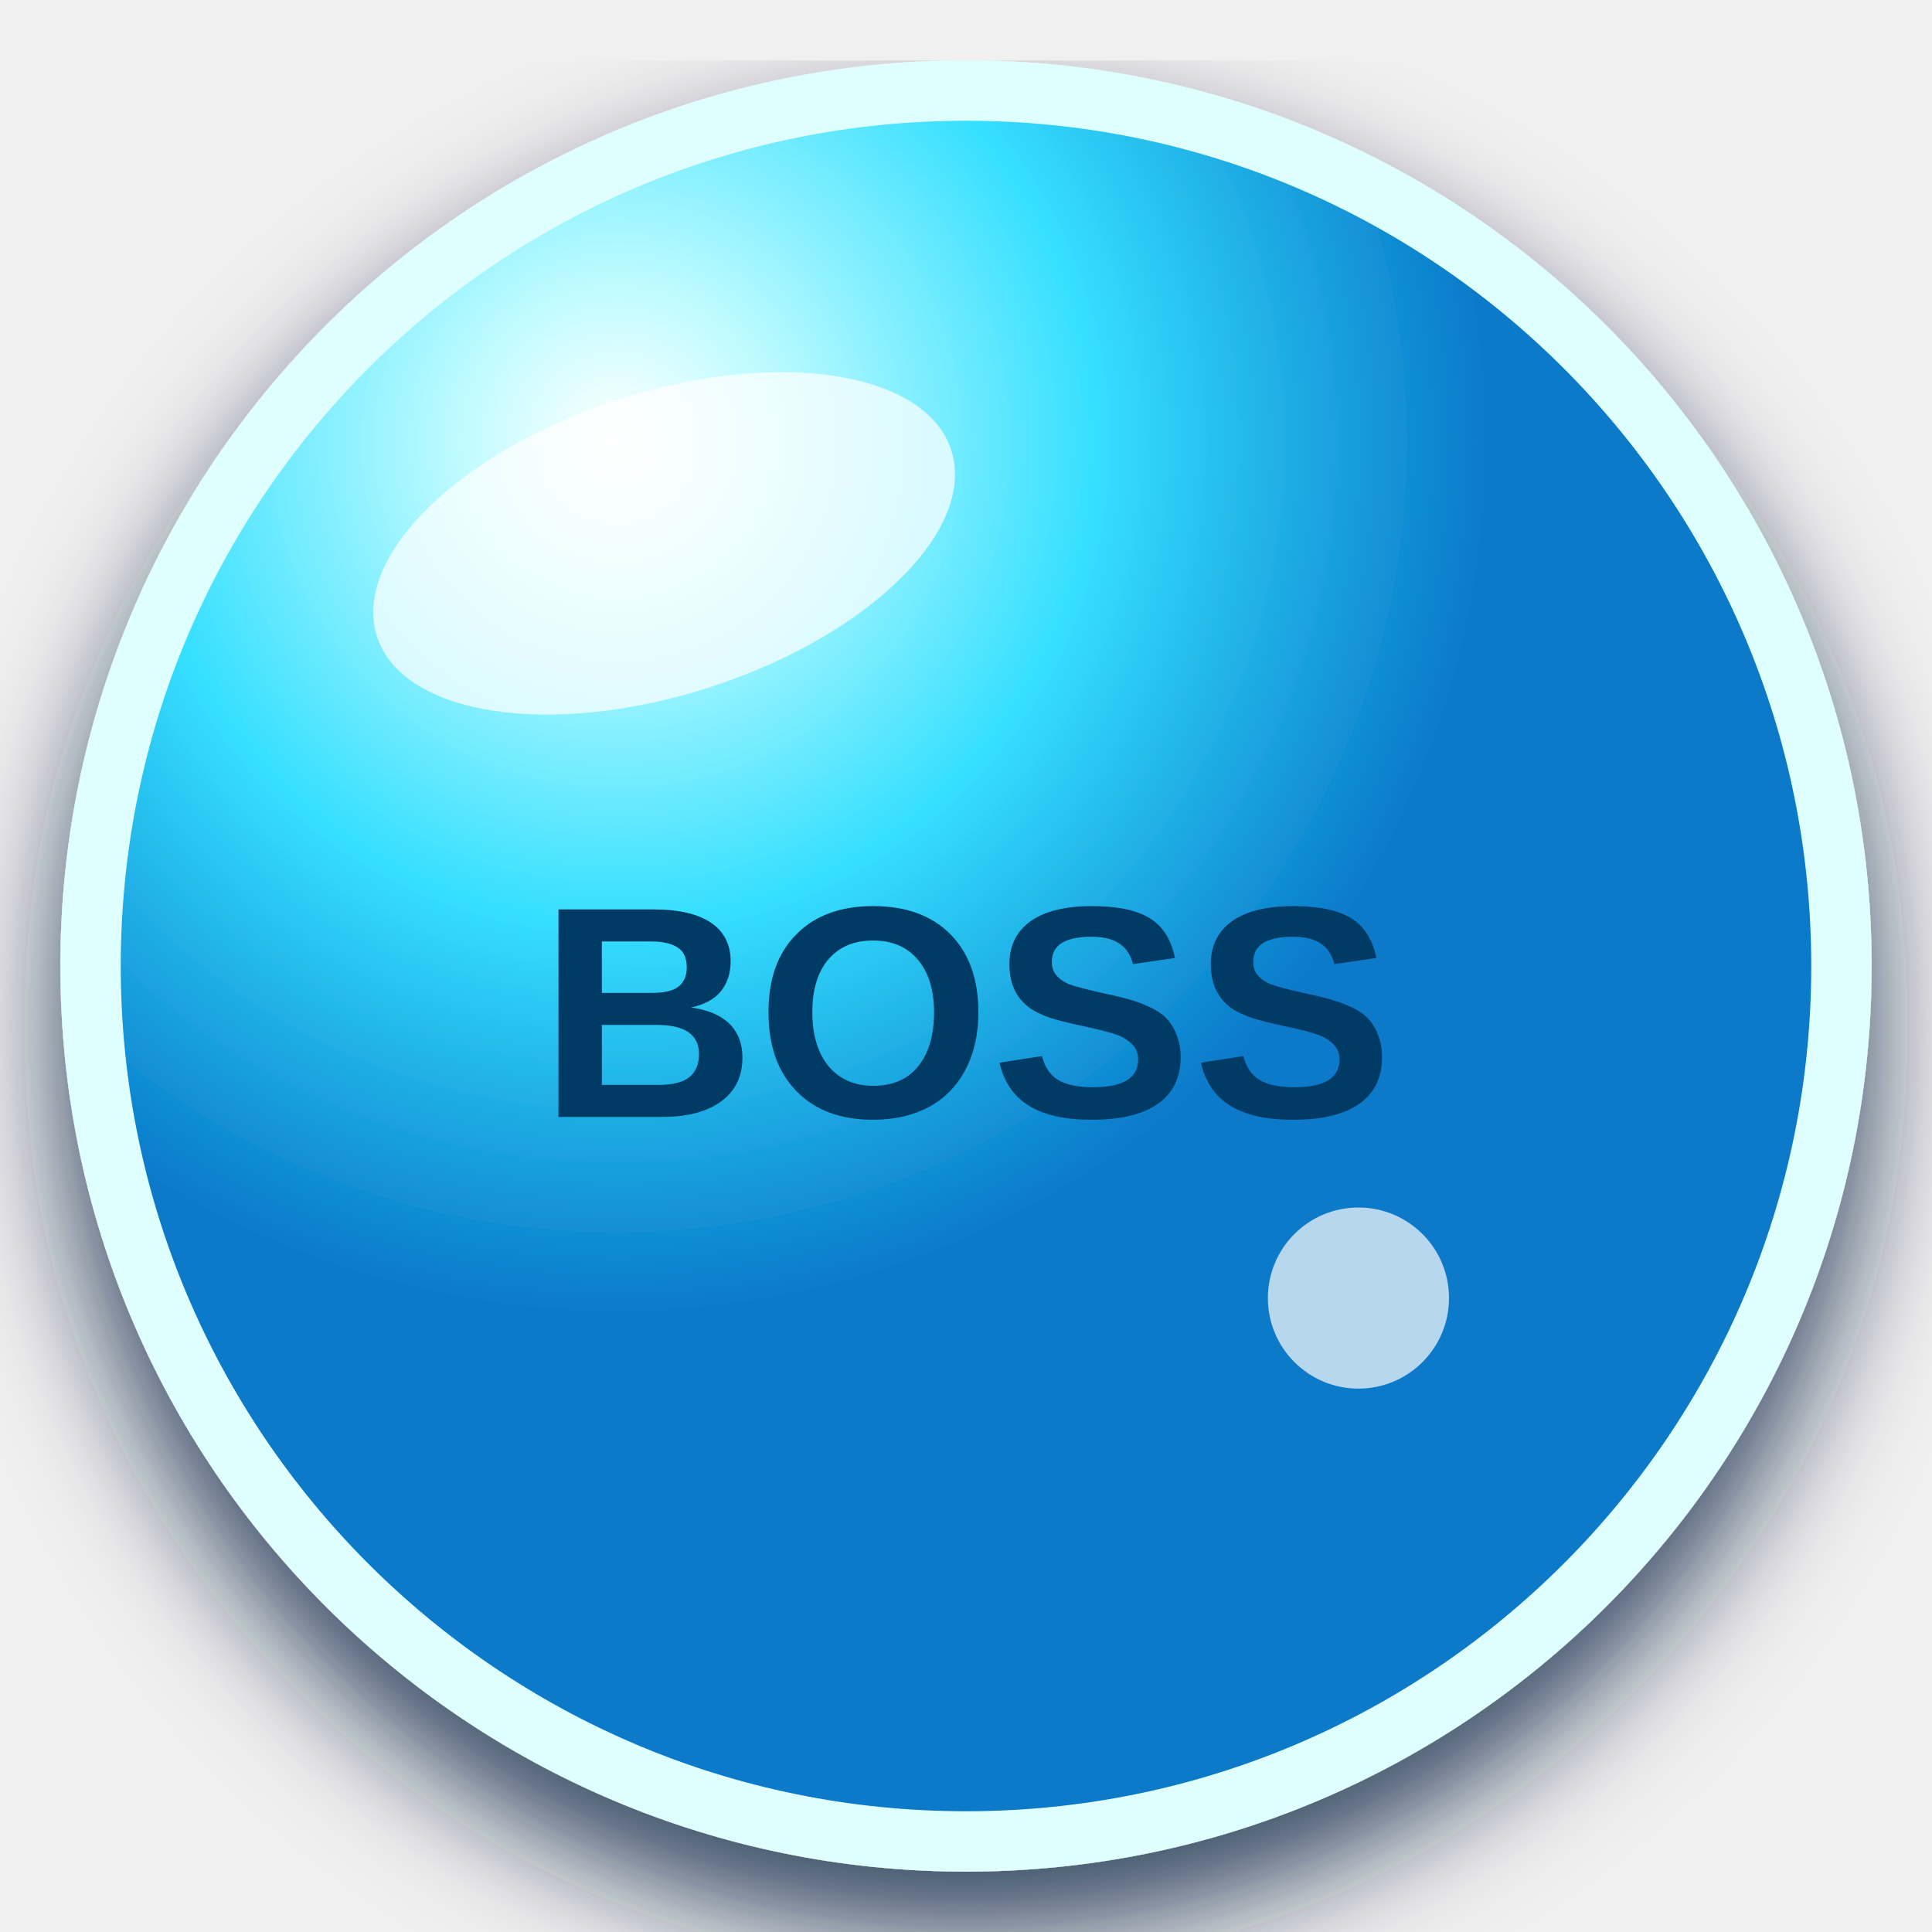
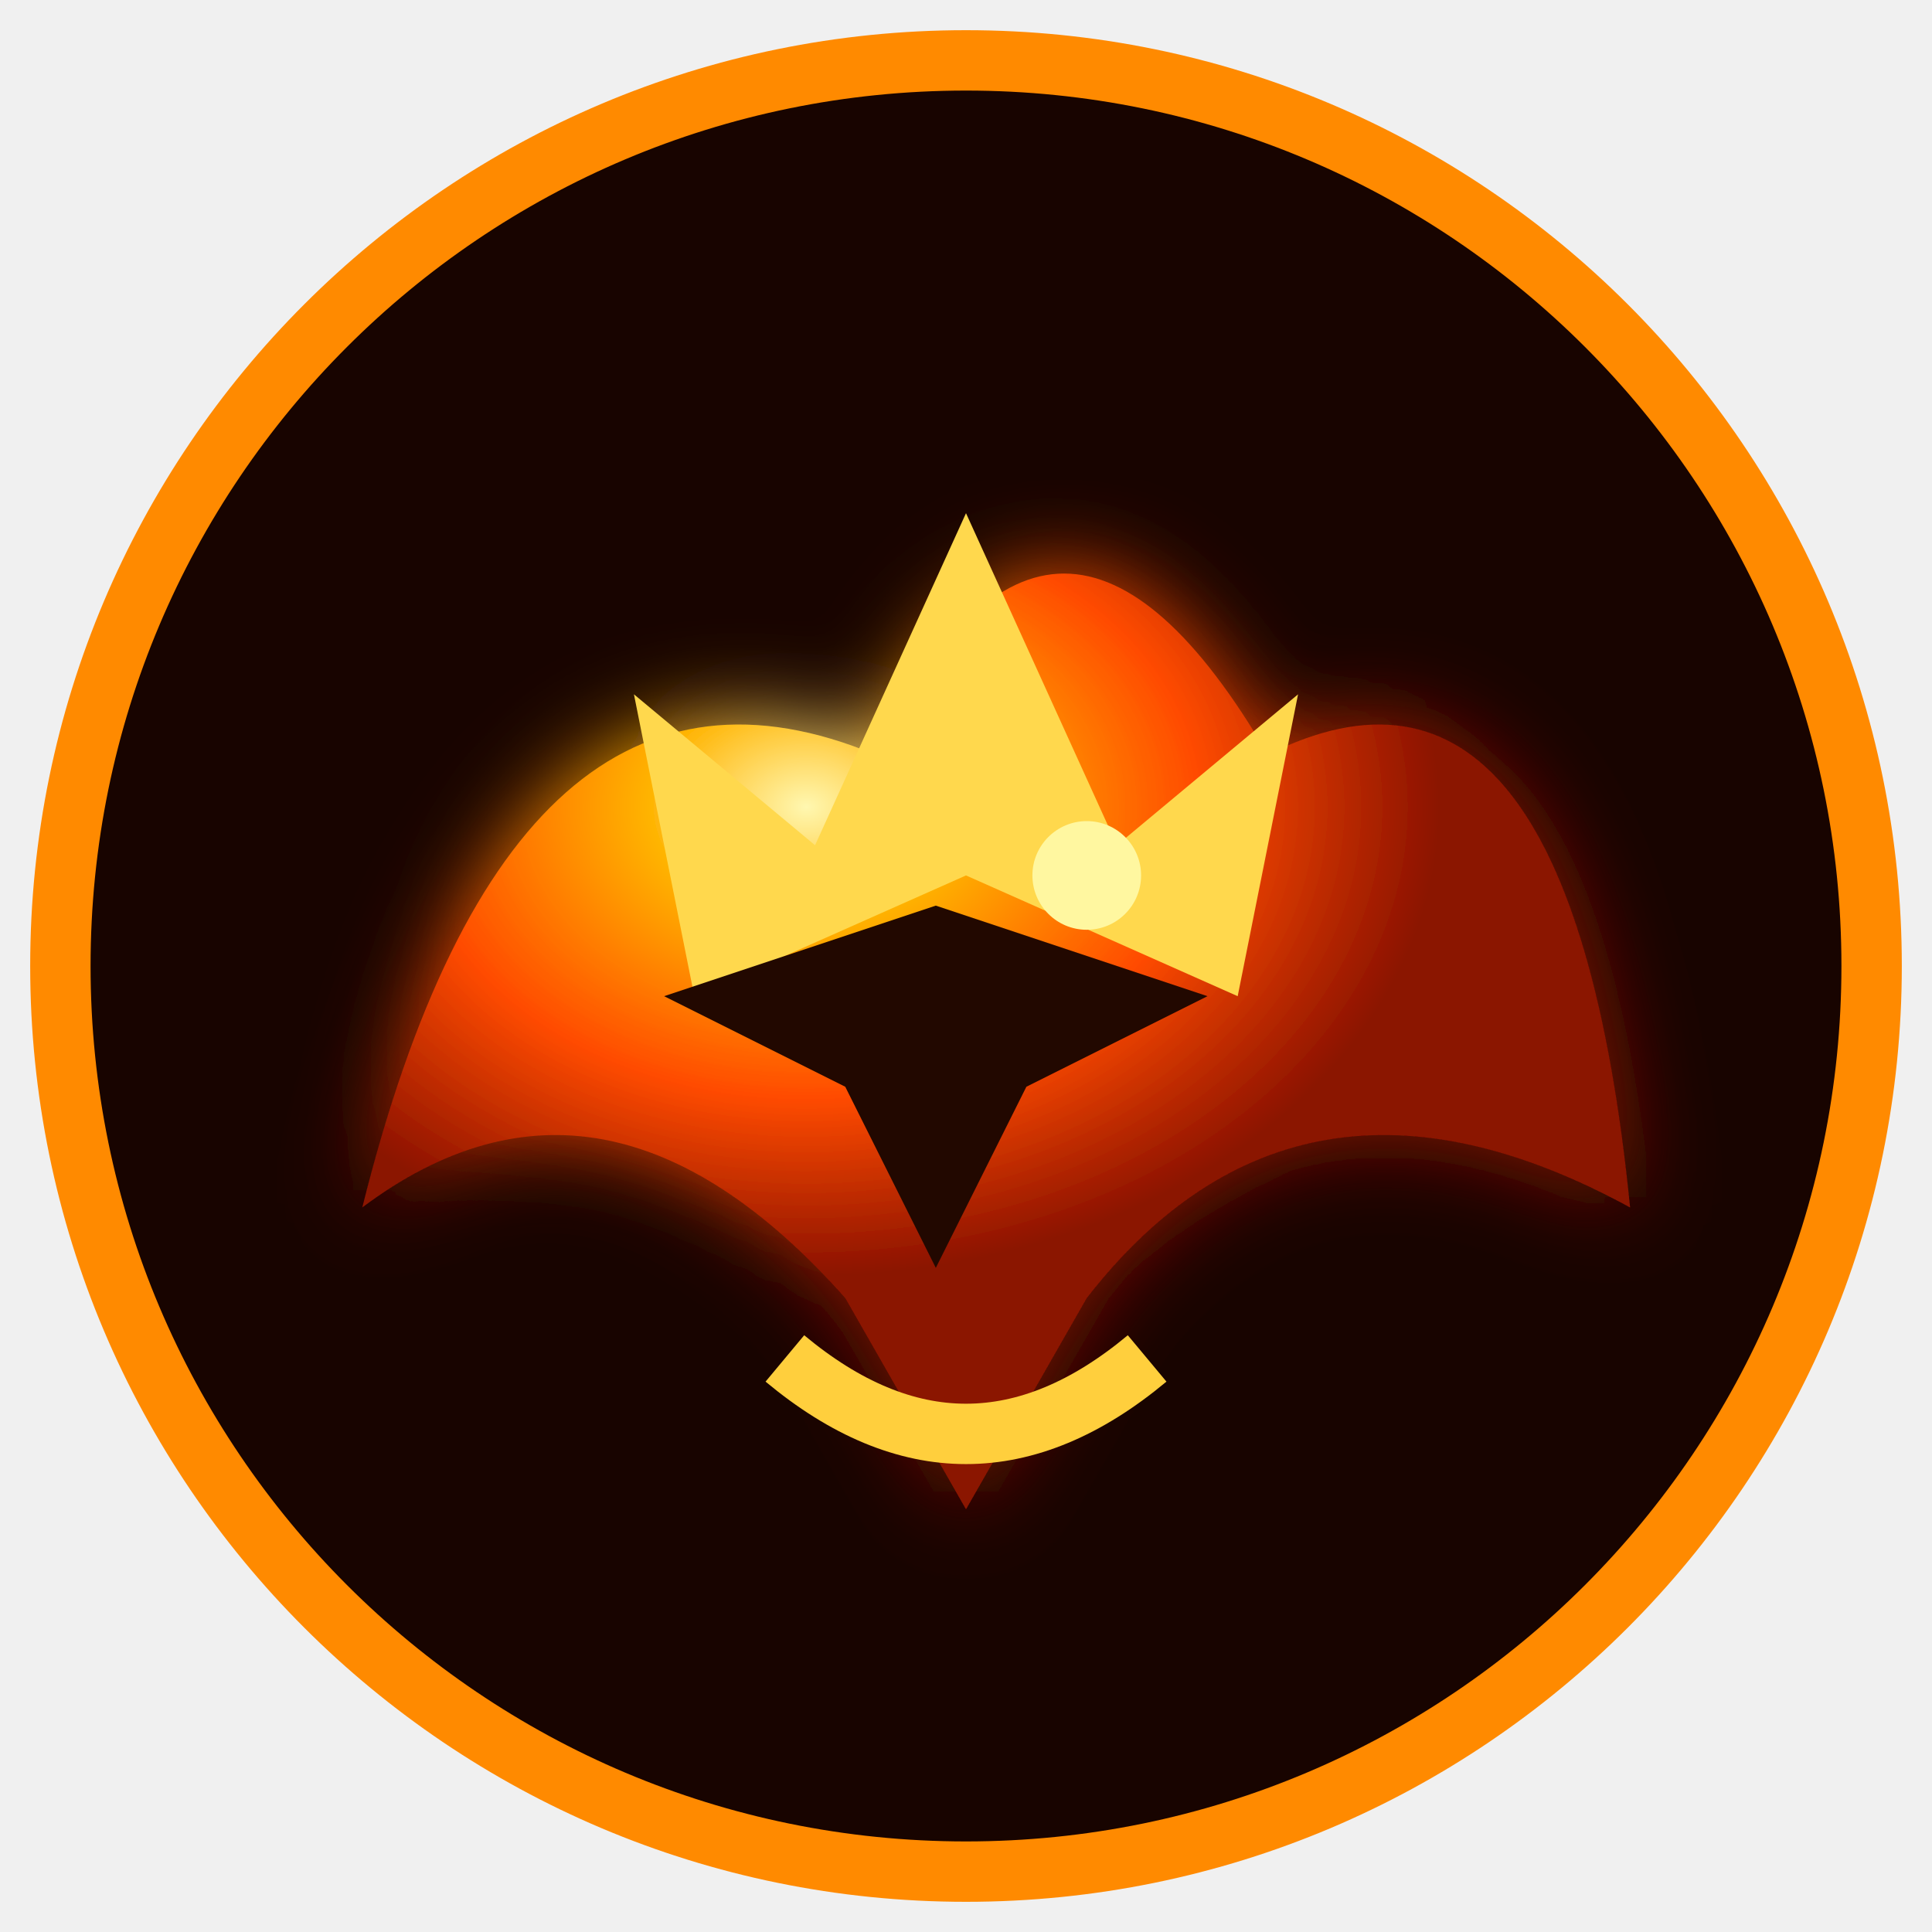
<svg xmlns="http://www.w3.org/2000/svg" viewBox="0 0 64 64">
  <defs>
-     <radialGradient id="b" cx="30%" cy="20%">
-       <stop offset="0" stop-color="#fff" />
-       <stop offset=".18" stop-color="#bffbff" />
-       <stop offset=".55" stop-color="#35dfff" />
-       <stop offset="1" stop-color="#0879c9" />
+     <radialGradient id="f" cx="35%" cy="25%">
+       <stop stop-color="#fff7b0" />
+       <stop offset=".25" stop-color="#ffb300" />
+       <stop offset=".62" stop-color="#ff4b00" />
+       <stop offset="1" stop-color="#8b1200" />
    </radialGradient>
-     <filter id="s">
-       <feDropShadow dx="0" dy="2" stdDeviation="2" flood-color="#001b3a" flood-opacity=".8" />
+     <filter id="g">
+       <feGaussianBlur stdDeviation="1.5" result="b" />
+       <feMerge>
+         <feMergeNode in="b" />
+         <feMergeNode in="SourceGraphic" />
+       </feMerge>
    </filter>
  </defs>
-   <circle cx="32" cy="32" r="29" fill="url(#b)" stroke="#dfffff" stroke-width="2" filter="url(#s)" />
-   <ellipse cx="22" cy="18" rx="10" ry="5" fill="#fff" opacity=".72" transform="rotate(-18 22 18)" />
-   <circle cx="45" cy="43" r="3" fill="#fff" opacity=".7" />
-   <text x="32" y="37" text-anchor="middle" font-family="Arial,sans-serif" font-size="10" font-weight="900" fill="#003b66">BOSS</text>
+   <circle cx="32" cy="32" r="30" fill="#180400" stroke="#ff8a00" stroke-width="2" />
+   <path d="M12 40 Q17 20 29 25 Q35 13 42 25 Q52 20 54 40 Q43 34 36 43 L32 50 L28 43 Q20 34 12 40Z" fill="url(#f)" filter="url(#g)" />
+   <path d="M27 28 L32 17 L37 28 L43 23 L41 33 L32 29 L23 33 L21 23Z" fill="#ffd84d" />
+   <path d="M31 30 L40 33 L34 36 L31 42 L28 36 L22 33Z" fill="#220800" />
+   <circle cx="36" cy="29" r="1.8" fill="#fff7a0" />
+   <path d="M26 45 Q32 50 38 45" fill="none" stroke="#ffcf3d" stroke-width="2" />
</svg>
